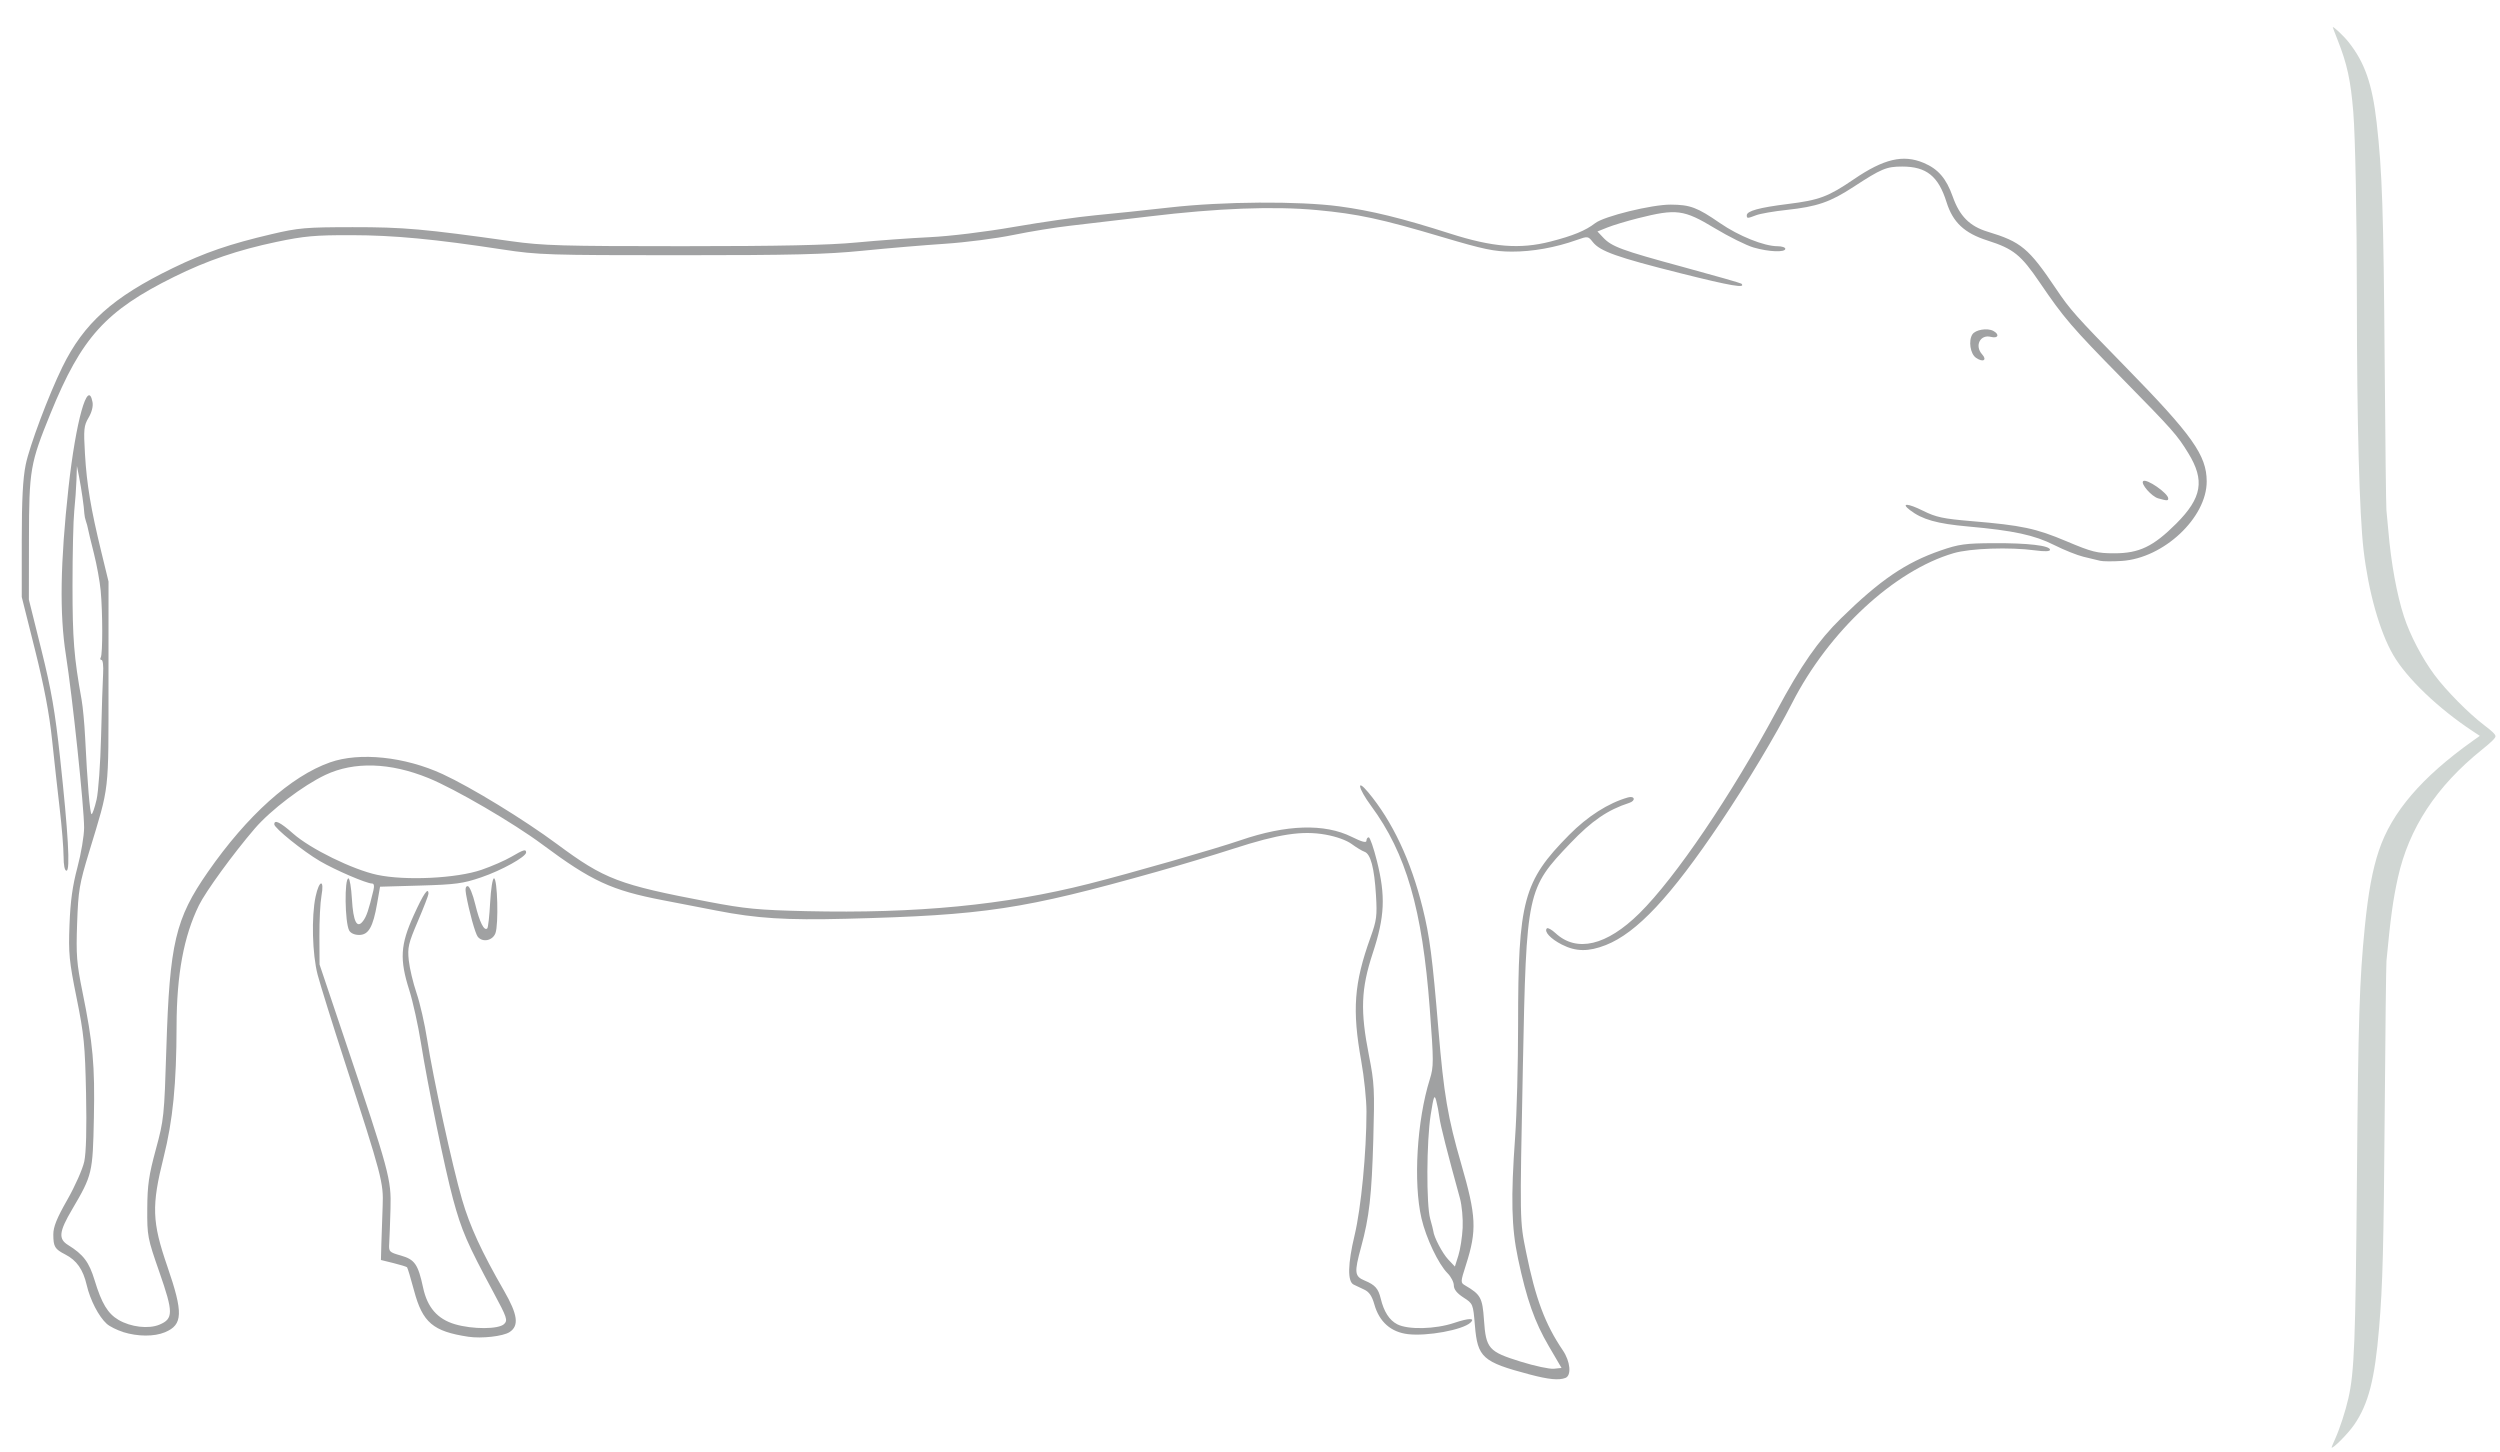
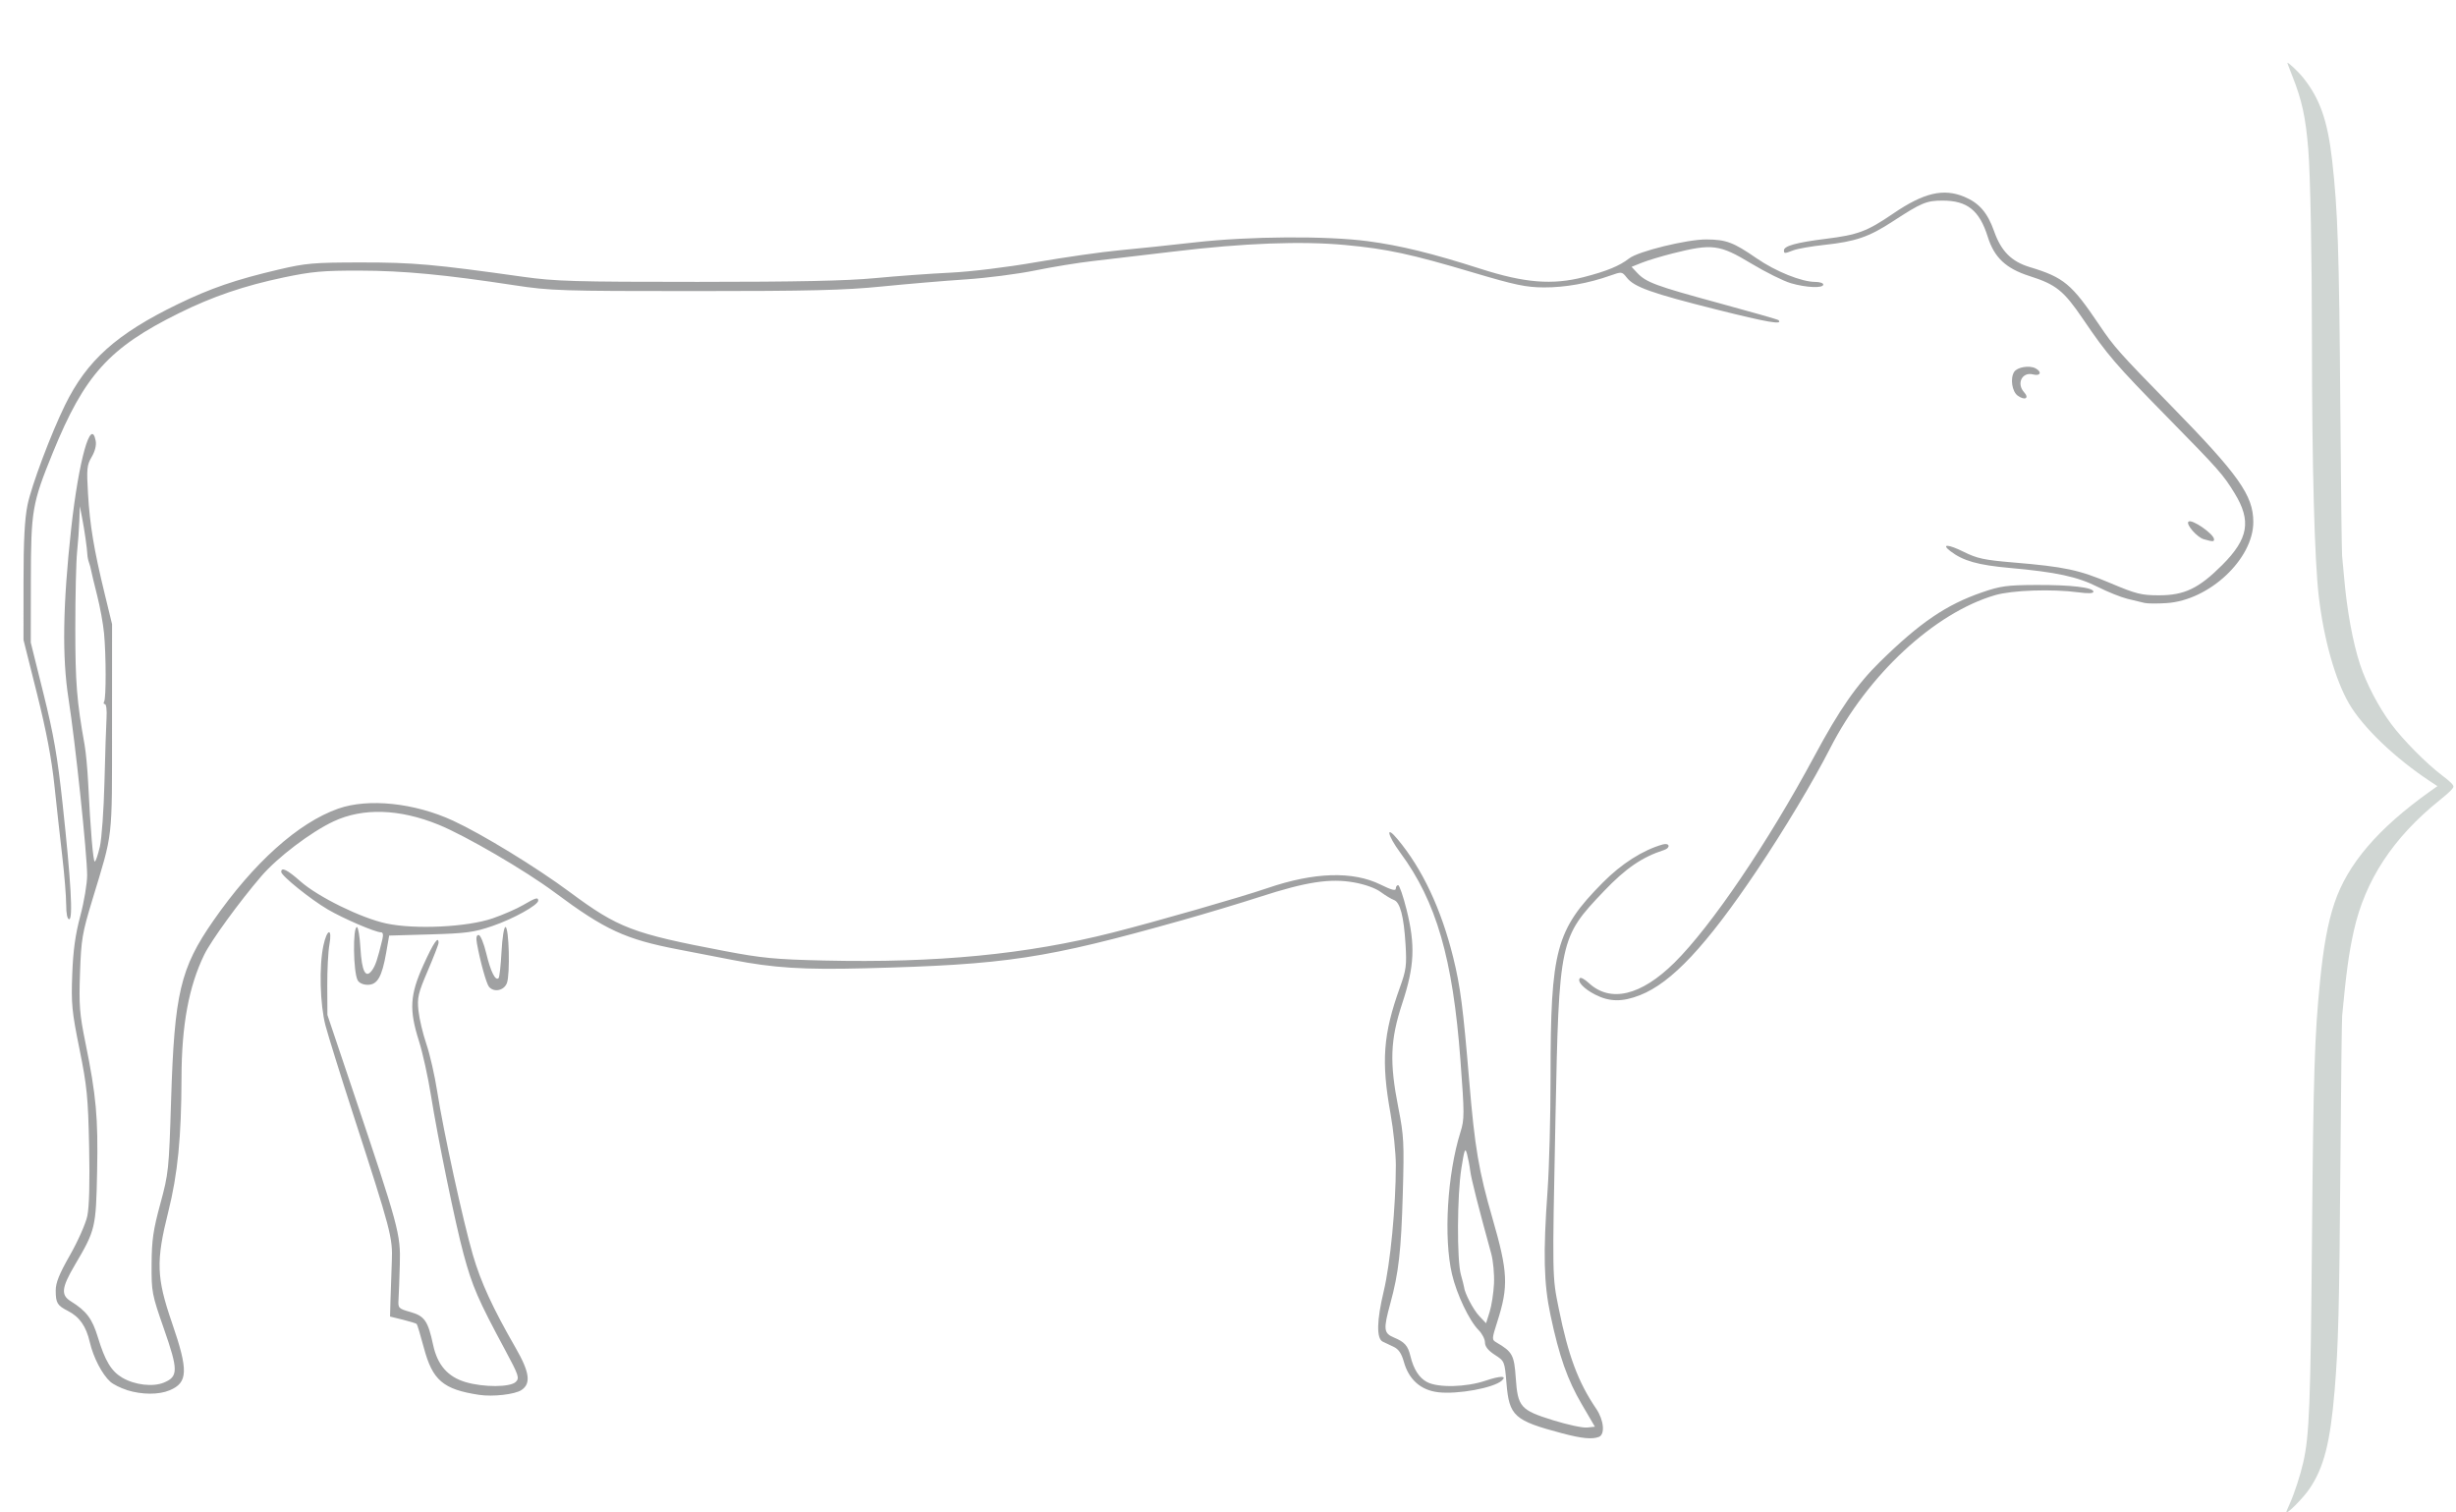
- <svg xmlns="http://www.w3.org/2000/svg" width="143" height="83" id="svg2" version="1.1">
+ <svg xmlns="http://www.w3.org/2000/svg" width="130" height="80" id="svg2" version="1.1">
  <defs id="defs4" />
-   <g id="group_all" transform="matrix(0.881947,0,0,0.881947,-3.862183,-2.321941)">
+   <g id="group_all" transform="matrix(0.881947,0,0,0.881947,-3.862183,-5.321941)">
    <g id="lines" transform="translate(0,-952.3622)">
-       <g id="g3890">
+       <g id="g3073" transform="matrix(0.9443732,0,0,0.9443732,0.3220682,58.3622)">
        <path id="cow_outline" d="m 103.586,1044.137 c -3.06,-0.81 -3.377,-1.094 -3.55,-3.181 -0.116,-1.396 -0.121,-1.409 -0.742,-1.81 -0.422,-0.273 -0.625,-0.528 -0.625,-0.785 0,-0.21 -0.182,-0.563 -0.404,-0.785 -0.593,-0.593 -1.397,-2.283 -1.693,-3.56 -0.539,-2.322 -0.298,-6.35 0.538,-9.02 0.258,-0.825 0.258,-1.134 -6.72e-4,-4.583 -0.485,-6.458 -1.531,-10.068 -3.814,-13.164 -0.831,-1.127 -0.974,-1.821 -0.179,-0.868 1.574,1.888 2.768,4.423 3.531,7.5 0.457,1.842 0.633,3.2 1.024,7.897 0.349,4.186 0.604,5.694 1.474,8.694 0.985,3.398 1.029,4.316 0.311,6.558 -0.358,1.12 -0.36,1.154 -0.053,1.333 1.009,0.59 1.122,0.798 1.221,2.237 0.128,1.865 0.298,2.059 2.384,2.707 0.907,0.282 1.874,0.489 2.148,0.46 l 0.499,-0.052 -0.829,-1.417 c -0.918,-1.568 -1.435,-3.038 -1.992,-5.667 -0.429,-2.024 -0.474,-3.914 -0.188,-7.914 0.105,-1.465 0.191,-4.728 0.191,-7.25 6.7e-4,-8.068 0.336,-9.315 3.311,-12.323 1.195,-1.208 2.548,-2.07 3.814,-2.43 0.444,-0.126 0.523,0.212 0.083,0.354 -1.398,0.453 -2.428,1.159 -3.815,2.612 -2.826,2.962 -2.854,3.09 -3.082,14.45 -0.205,10.193 -0.208,10.013 0.211,12.084 0.606,2.997 1.232,4.671 2.377,6.356 0.491,0.723 0.578,1.637 0.17,1.793 -0.43,0.165 -1.083,0.101 -2.32,-0.226 z m -4.344,-9.506 c 0.029,-0.596 -0.05,-1.458 -0.176,-1.917 -0.815,-2.956 -1.269,-4.744 -1.333,-5.255 -0.04,-0.324 -0.134,-0.811 -0.207,-1.083 -0.115,-0.425 -0.165,-0.296 -0.357,0.922 -0.271,1.719 -0.29,5.831 -0.031,6.75 0.103,0.367 0.193,0.722 0.2,0.789 0.038,0.39 0.591,1.444 0.964,1.84 l 0.436,0.462 0.225,-0.712 c 0.124,-0.392 0.249,-1.199 0.279,-1.795 z m -64.491,7.06 c -2.291,-0.347 -2.965,-0.92 -3.517,-2.99 -0.212,-0.795 -0.418,-1.477 -0.456,-1.516 -0.039,-0.039 -0.435,-0.16 -0.882,-0.271 l -0.811,-0.2 0.029,-1.083 c 0.016,-0.596 0.053,-1.683 0.083,-2.417 0.061,-1.518 -0.038,-1.896 -2.478,-9.417 -0.788,-2.429 -1.57,-4.942 -1.739,-5.583 -0.348,-1.327 -0.411,-3.769 -0.131,-5.075 0.235,-1.098 0.579,-1.143 0.38,-0.05 -0.079,0.435 -0.14,1.617 -0.134,2.625 l 0.009,1.833 1.598,4.75 c 2.942,8.745 3.057,9.17 3.004,11.084 -0.025,0.917 -0.063,1.926 -0.083,2.243 -0.036,0.553 -0.007,0.585 0.755,0.801 0.903,0.257 1.116,0.566 1.444,2.091 0.275,1.276 0.929,2.027 2.059,2.363 1.15,0.341 2.848,0.334 3.196,-0.014 0.244,-0.244 0.186,-0.416 -0.688,-2.042 -1.72,-3.2 -2.071,-4.01 -2.63,-6.072 -0.523,-1.927 -1.641,-7.371 -2.08,-10.121 -0.183,-1.146 -0.523,-2.683 -0.755,-3.415 -0.636,-2.002 -0.58,-2.943 0.286,-4.854 0.637,-1.406 0.958,-1.874 0.958,-1.396 0,0.092 -0.309,0.892 -0.688,1.778 -0.617,1.445 -0.677,1.704 -0.589,2.54 0.054,0.512 0.281,1.464 0.503,2.116 0.223,0.652 0.531,2.002 0.686,3 0.385,2.485 1.647,8.272 2.268,10.398 0.508,1.74 1.26,3.373 2.721,5.913 0.89,1.547 0.987,2.267 0.361,2.678 -0.421,0.276 -1.817,0.433 -2.68,0.303 z m -22.389,-0.307 c -0.397,-0.124 -0.874,-0.362 -1.059,-0.53 -0.52,-0.47 -1.078,-1.548 -1.3,-2.512 -0.234,-1.012 -0.65,-1.607 -1.392,-1.987 -0.679,-0.348 -0.771,-0.502 -0.774,-1.296 -0.002,-0.492 0.225,-1.055 0.907,-2.25 0.5,-0.877 0.995,-1.993 1.1,-2.481 0.123,-0.575 0.164,-2.128 0.116,-4.417 -0.066,-3.141 -0.133,-3.823 -0.613,-6.196 -0.485,-2.397 -0.531,-2.877 -0.46,-4.75 0.057,-1.52 0.196,-2.523 0.513,-3.711 0.239,-0.895 0.434,-2.058 0.434,-2.583 -4.97e-4,-1.327 -0.755,-8.484 -1.182,-11.206 -0.416,-2.659 -0.365,-5.971 0.169,-10.834 0.475,-4.329 1.259,-7.127 1.558,-5.561 0.052,0.271 -0.046,0.659 -0.255,1.014 -0.305,0.517 -0.329,0.753 -0.234,2.353 0.118,1.992 0.377,3.547 1.062,6.361 l 0.466,1.917 -0.002,6.583 c -0.003,7.268 0.08,6.546 -1.246,10.917 -0.65,2.142 -0.714,2.524 -0.789,4.667 -0.072,2.046 -0.03,2.59 0.342,4.417 0.69,3.394 0.814,4.769 0.745,8.206 -0.073,3.576 -0.103,3.703 -1.414,5.933 -0.847,1.44 -0.9,1.908 -0.26,2.304 0.994,0.616 1.363,1.106 1.723,2.291 0.454,1.494 0.852,2.155 1.544,2.563 0.794,0.469 1.955,0.605 2.655,0.313 0.913,-0.381 0.913,-0.793 1.21e-4,-3.409 -0.77,-2.208 -0.796,-2.345 -0.786,-4.117 0.009,-1.527 0.102,-2.168 0.554,-3.833 0.525,-1.934 0.548,-2.151 0.685,-6.583 0.211,-6.803 0.584,-8.386 2.691,-11.417 2.552,-3.672 5.384,-6.213 7.925,-7.111 1.915,-0.677 4.85,-0.37 7.301,0.762 1.858,0.859 5.271,2.946 7.416,4.535 3.094,2.293 3.992,2.635 9.837,3.748 2.379,0.453 3.227,0.534 6.33,0.605 7.156,0.164 12.874,-0.39 18.334,-1.775 2.751,-0.698 8.177,-2.256 9.833,-2.824 2.975,-1.02 5.441,-1.096 7.208,-0.221 0.67,0.332 0.958,0.408 0.958,0.253 0,-0.122 0.067,-0.222 0.148,-0.222 0.081,0 0.321,0.694 0.533,1.542 0.568,2.275 0.508,3.603 -0.271,5.968 -0.766,2.328 -0.818,3.749 -0.244,6.657 0.346,1.755 0.37,2.212 0.279,5.417 -0.104,3.658 -0.262,5.057 -0.793,6.997 -0.452,1.653 -0.426,1.892 0.237,2.169 0.673,0.281 0.881,0.516 1.038,1.169 0.204,0.848 0.558,1.399 1.068,1.663 0.707,0.366 2.474,0.323 3.697,-0.089 0.957,-0.322 1.395,-0.327 1.048,-0.011 -0.517,0.469 -2.802,0.888 -4.045,0.742 -1.108,-0.13 -1.866,-0.801 -2.182,-1.93 -0.151,-0.538 -0.337,-0.811 -0.653,-0.958 -0.243,-0.113 -0.555,-0.261 -0.692,-0.328 -0.405,-0.199 -0.382,-1.341 0.063,-3.197 0.421,-1.757 0.771,-5.389 0.771,-8.012 0,-0.773 -0.153,-2.253 -0.34,-3.291 -0.597,-3.315 -0.468,-5.041 0.598,-8.006 0.402,-1.119 0.44,-1.407 0.358,-2.75 -0.108,-1.774 -0.346,-2.674 -0.744,-2.814 -0.159,-0.056 -0.534,-0.283 -0.834,-0.504 -0.328,-0.243 -0.999,-0.484 -1.689,-0.607 -1.524,-0.272 -3.034,-0.042 -5.988,0.915 -1.253,0.406 -3.478,1.075 -4.945,1.488 -8.721,2.455 -11.142,2.822 -20.172,3.053 -3.886,0.1 -5.807,-0.022 -8.412,-0.533 -0.688,-0.135 -2.243,-0.436 -3.456,-0.669 -3.342,-0.642 -4.632,-1.238 -7.835,-3.622 -1.877,-1.397 -5.662,-3.603 -7.382,-4.303 -2.485,-1.011 -4.815,-1.083 -6.679,-0.204 -1.446,0.682 -3.551,2.28 -4.581,3.479 -1.397,1.626 -3.186,4.086 -3.624,4.982 -0.983,2.012 -1.441,4.484 -1.448,7.82 -0.008,3.779 -0.239,6.122 -0.84,8.52 -0.79,3.152 -0.755,4.187 0.24,7.074 1.041,3.021 1.013,3.786 -0.153,4.273 -0.696,0.291 -1.759,0.286 -2.714,-0.011 z m -1.722,-34.513 c 0.119,-0.51 0.252,-2.366 0.295,-4.125 0.044,-1.759 0.103,-3.592 0.132,-4.073 0.029,-0.481 -0.017,-0.875 -0.101,-0.875 -0.084,0 -0.108,-0.073 -0.052,-0.163 0.13,-0.21 0.127,-2.937 -0.005,-4.337 -0.056,-0.596 -0.254,-1.683 -0.441,-2.417 -0.186,-0.733 -0.357,-1.446 -0.381,-1.583 -0.023,-0.138 -0.084,-0.362 -0.135,-0.5 -0.051,-0.138 -0.097,-0.362 -0.103,-0.5 -0.017,-0.403 -0.189,-1.6 -0.34,-2.37 l -0.141,-0.713 -0.03,0.917 c -0.017,0.504 -0.081,1.404 -0.143,2 -0.062,0.596 -0.113,2.771 -0.113,4.833 0,3.475 0.093,4.647 0.59,7.417 0.082,0.458 0.184,1.546 0.227,2.417 0.146,2.979 0.316,5 0.42,5 0.057,0 0.201,-0.417 0.319,-0.927 z m 95.033,9.385 c -0.735,-0.376 -1.17,-0.848 -0.968,-1.05 0.059,-0.06 0.311,0.08 0.56,0.31 1.372,1.272 3.316,0.812 5.443,-1.289 2.334,-2.306 5.953,-7.646 8.893,-13.12 1.597,-2.975 2.696,-4.554 4.178,-6.008 2.541,-2.491 4.198,-3.618 6.474,-4.405 1.17,-0.404 1.589,-0.462 3.417,-0.471 2.235,-0.011 3.667,0.157 3.667,0.429 0,0.109 -0.339,0.123 -0.958,0.039 -1.659,-0.223 -4.206,-0.137 -5.292,0.18 -3.85,1.123 -8.1,5.065 -10.474,9.714 -1.073,2.101 -2.938,5.214 -4.658,7.773 -3.223,4.795 -5.417,7.137 -7.429,7.931 -1.122,0.442 -1.942,0.433 -2.852,-0.033 z m -70.303,-0.5 c -0.166,-0.201 -0.563,-1.63 -0.763,-2.75 -0.066,-0.369 -0.032,-0.541 0.107,-0.54 0.115,0 0.329,0.519 0.489,1.183 0.279,1.159 0.579,1.756 0.78,1.556 0.056,-0.055 0.139,-0.808 0.185,-1.673 0.047,-0.883 0.156,-1.572 0.25,-1.571 0.227,0 0.305,3.002 0.093,3.56 -0.183,0.482 -0.827,0.614 -1.141,0.234 z m -8.346,-0.417 c -0.279,-0.523 -0.316,-3.375 -0.044,-3.375 0.08,0 0.18,0.603 0.223,1.339 0.086,1.482 0.331,1.957 0.73,1.416 0.222,-0.301 0.355,-0.695 0.661,-1.964 0.074,-0.305 0.044,-0.458 -0.087,-0.458 -0.359,0 -2.387,-0.872 -3.375,-1.451 -1.101,-0.645 -2.964,-2.146 -2.964,-2.388 0,-0.329 0.387,-0.139 1.223,0.601 1.116,0.988 3.863,2.335 5.451,2.675 1.833,0.392 5.154,0.231 6.772,-0.328 0.658,-0.227 1.527,-0.607 1.931,-0.844 0.793,-0.465 0.956,-0.513 0.956,-0.281 0,0.283 -1.586,1.163 -2.917,1.617 -1.169,0.4 -1.654,0.465 -3.945,0.531 l -2.611,0.075 -0.19,1.091 c -0.266,1.529 -0.558,2.037 -1.169,2.037 -0.296,0 -0.551,-0.115 -0.645,-0.292 z m -18.523,-4.815 c 0,-0.517 -0.111,-1.886 -0.246,-3.042 -0.135,-1.156 -0.361,-3.193 -0.501,-4.526 -0.176,-1.678 -0.518,-3.473 -1.109,-5.833 l -0.855,-3.409 4.972e-4,-3.667 c 3.36e-4,-2.641 0.072,-4.017 0.256,-4.917 0.25,-1.22 1.482,-4.499 2.379,-6.333 1.391,-2.842 3.27,-4.525 7.158,-6.413 2.094,-1.016 3.683,-1.562 6.417,-2.204 1.743,-0.409 2.219,-0.45 5.25,-0.452 3.303,-0.003 4.63,0.115 10.294,0.912 2.035,0.286 3.288,0.323 11.084,0.322 6.343,-3.4e-4 9.485,-0.067 11.29,-0.239 1.375,-0.131 3.513,-0.286 4.75,-0.345 1.326,-0.063 3.585,-0.338 5.5,-0.671 1.788,-0.31 4.15,-0.648 5.25,-0.75 1.1,-0.102 3.275,-0.33 4.833,-0.507 3.436,-0.389 8.358,-0.422 10.979,-0.073 2.071,0.276 4.083,0.769 7.188,1.764 2.771,0.888 4.535,1.029 6.515,0.521 1.47,-0.377 2.282,-0.711 2.902,-1.193 0.58,-0.451 3.677,-1.211 4.905,-1.203 1.26,0.008 1.711,0.177 3.187,1.195 1.221,0.842 2.864,1.503 3.736,1.503 0.278,0 0.505,0.075 0.505,0.167 0,0.246 -1.077,0.202 -2.058,-0.084 -0.472,-0.138 -1.605,-0.701 -2.516,-1.25 -2.016,-1.215 -2.483,-1.276 -4.983,-0.647 -0.719,0.181 -1.604,0.448 -1.967,0.593 l -0.66,0.264 0.362,0.386 c 0.564,0.6 1.18,0.828 5.173,1.913 2.049,0.557 3.759,1.045 3.799,1.085 0.319,0.319 -0.654,0.153 -3.935,-0.671 -4.135,-1.038 -5.23,-1.428 -5.702,-2.028 -0.302,-0.384 -0.325,-0.387 -1.036,-0.134 -1.385,0.493 -2.878,0.761 -4.219,0.756 -1.143,-0.004 -1.825,-0.147 -4.493,-0.94 -3.982,-1.184 -5.487,-1.508 -8.159,-1.756 -2.784,-0.259 -6.429,-0.12 -10.855,0.413 -1.925,0.232 -4.25,0.506 -5.167,0.608 -0.917,0.103 -2.567,0.371 -3.667,0.597 -1.1,0.226 -3.088,0.482 -4.417,0.569 -1.329,0.087 -3.729,0.29 -5.333,0.451 -2.383,0.238 -4.565,0.292 -11.917,0.292 -8.453,6e-5 -9.147,-0.022 -11.417,-0.369 -4.432,-0.677 -7.059,-0.926 -9.833,-0.932 -2.351,-0.005 -3.055,0.058 -4.85,0.435 -2.51,0.528 -4.507,1.209 -6.65,2.269 -4.438,2.196 -6.001,3.924 -8.01,8.853 -1.324,3.25 -1.394,3.655 -1.401,8.161 l -0.006,3.917 0.809,3.25 c 0.648,2.606 0.889,3.994 1.214,7 0.531,4.913 0.669,7.333 0.418,7.333 -0.12,0 -0.19,-0.347 -0.19,-0.94 z M 140.586,991.365 c -0.183,-0.044 -0.671,-0.161 -1.083,-0.261 -0.412,-0.1 -1.261,-0.44 -1.886,-0.755 -1.294,-0.653 -2.644,-0.944 -5.598,-1.208 -2.013,-0.18 -2.965,-0.448 -3.766,-1.062 -0.621,-0.476 -0.143,-0.452 0.847,0.042 0.841,0.419 1.304,0.518 3.152,0.673 3.261,0.274 4.163,0.466 6.167,1.312 1.633,0.69 1.97,0.774 3.083,0.774 1.619,0 2.531,-0.437 4.018,-1.923 1.672,-1.672 1.867,-2.808 0.785,-4.571 -0.727,-1.186 -0.988,-1.481 -4.286,-4.839 -3.284,-3.345 -3.783,-3.926 -5.345,-6.224 -1.228,-1.806 -1.708,-2.192 -3.398,-2.731 -1.495,-0.477 -2.241,-1.176 -2.651,-2.485 -0.529,-1.688 -1.303,-2.31 -2.873,-2.31 -1.027,0 -1.342,0.132 -3.175,1.328 -1.502,0.98 -2.353,1.273 -4.325,1.485 -0.825,0.089 -1.711,0.242 -1.969,0.341 -0.578,0.221 -0.614,0.221 -0.614,0.008 0,-0.281 0.803,-0.502 2.66,-0.733 2.048,-0.255 2.616,-0.468 4.29,-1.609 1.94,-1.322 3.188,-1.616 4.513,-1.062 0.946,0.395 1.477,1.01 1.895,2.193 0.447,1.266 1.1,1.922 2.265,2.275 2.169,0.656 2.662,1.068 4.427,3.691 0.925,1.375 1.26,1.751 4.538,5.102 4.313,4.409 5.237,5.713 5.241,7.398 0.006,2.357 -2.793,4.982 -5.503,5.161 -0.591,0.039 -1.225,0.035 -1.408,-0.009 z m 3.765,-4.048 c -0.423,-0.118 -1.147,-0.945 -0.976,-1.115 0.201,-0.201 1.628,0.784 1.628,1.123 0,0.154 -0.076,0.153 -0.652,-0.008 z m -11.821,-9.121 c -0.365,-0.256 -0.494,-1.099 -0.231,-1.512 0.195,-0.306 0.971,-0.436 1.36,-0.227 0.426,0.228 0.312,0.51 -0.157,0.387 -0.692,-0.181 -1.074,0.575 -0.571,1.131 0.346,0.382 0.057,0.542 -0.4,0.222 z" style="fill:#a0a1a2;fill-opacity:1" />
-         <path id="bracket" d="m 155.599,1048.865 c 0,-0.019 0.104,-0.267 0.231,-0.55 0.299,-0.666 0.664,-1.786 0.856,-2.626 0.386,-1.686 0.466,-3.726 0.554,-14.211 0.088,-10.487 0.163,-12.874 0.515,-16.391 0.221,-2.204 0.494,-3.683 0.909,-4.924 0.833,-2.49 2.776,-4.761 6.096,-7.122 l 0.452,-0.321 -0.449,-0.296 c -2.236,-1.472 -4.292,-3.44 -5.167,-4.947 -0.879,-1.513 -1.609,-4.1 -1.925,-6.817 -0.27,-2.329 -0.429,-8.231 -0.433,-16.141 -0.003,-5.507 -0.101,-10.657 -0.234,-12.272 -0.169,-2.053 -0.398,-3.103 -1.015,-4.66 -0.172,-0.434 -0.313,-0.804 -0.313,-0.823 0,-0.103 0.695,0.547 1.015,0.95 1.058,1.33 1.545,2.725 1.83,5.237 0.361,3.193 0.444,5.669 0.521,15.672 0.039,5.008 0.089,9.265 0.112,9.458 0.022,0.193 0.078,0.791 0.124,1.329 0.18,2.119 0.551,4.155 1.017,5.578 0.393,1.2 1.173,2.694 1.968,3.768 0.754,1.019 2.24,2.522 3.242,3.279 0.511,0.386 0.723,0.594 0.723,0.711 4e-5,0.116 -0.26,0.374 -0.879,0.871 -2.953,2.373 -4.738,5.091 -5.451,8.304 -0.314,1.415 -0.479,2.616 -0.741,5.393 -0.022,0.236 -0.073,4.563 -0.112,9.614 -0.07,9.035 -0.131,11.395 -0.365,14.187 -0.279,3.338 -0.685,4.918 -1.609,6.273 -0.405,0.594 -1.473,1.663 -1.473,1.475 z" style="fill:#d0d6d3;fill-opacity:1" />
+         <path id="bracket" d="m 149.586,1049.152 c 0,-0.019 0.104,-0.267 0.231,-0.55 0.299,-0.666 0.664,-1.786 0.856,-2.626 0.386,-1.686 0.466,-3.726 0.554,-14.211 0.088,-10.487 0.163,-12.874 0.515,-16.391 0.221,-2.204 0.494,-3.683 0.909,-4.924 0.833,-2.49 2.776,-4.761 6.096,-7.122 l 0.452,-0.321 -0.449,-0.296 c -2.236,-1.472 -4.292,-3.44 -5.167,-4.947 -0.879,-1.513 -1.609,-4.1 -1.925,-6.817 -0.27,-2.329 -0.429,-8.231 -0.433,-16.141 -0.003,-5.507 -0.101,-10.657 -0.234,-12.272 -0.169,-2.053 -0.398,-3.103 -1.015,-4.66 -0.172,-0.434 -0.313,-0.804 -0.313,-0.823 0,-0.103 0.695,0.547 1.015,0.95 1.058,1.33 1.545,2.725 1.83,5.237 0.361,3.193 0.444,5.669 0.521,15.672 0.039,5.008 0.089,9.265 0.112,9.458 0.022,0.193 0.078,0.791 0.124,1.329 0.18,2.119 0.551,4.155 1.017,5.578 0.393,1.2 1.173,2.694 1.968,3.768 0.754,1.019 2.24,2.522 3.242,3.279 0.511,0.386 0.723,0.594 0.723,0.711 4e-5,0.116 -0.26,0.374 -0.879,0.871 -2.953,2.373 -4.738,5.091 -5.451,8.304 -0.314,1.415 -0.479,2.616 -0.741,5.393 -0.022,0.236 -0.073,4.563 -0.112,9.614 -0.07,9.035 -0.131,11.395 -0.365,14.187 -0.279,3.338 -0.685,4.918 -1.609,6.273 -0.405,0.594 -1.473,1.663 -1.473,1.475 z" style="fill:#d0d6d3;fill-opacity:1" />
      </g>
    </g>
    <g id="LAYER_EFO" transform="translate(0,-644.0945)">
-       <g id="UBERON:0001013" style="fill:none" transform="matrix(0.1666692,0,0,0.1666692,-13.99944,633.6789)">
+       <g id="UBERON:0001013" style="fill:none" transform="matrix(0.157398,0,0,0.157398,-12.89863,639.6436)">
        <path id="path3052" d="m 156.809,320.787 c -0.01,-6.905 -0.253,-11.24 -0.89,-15.894 -0.507,-3.699 -0.933,-5.412 -2.821,-11.354 -3.901,-12.269 -6.672,-25.573 -8.05,-38.638 -0.555,-5.264 -0.769,-16.828 -0.394,-21.339 0.719,-8.661 2.675,-17.636 5.056,-23.189 1.442,-3.363 10.087,-10.184 23.966,-18.908 12.892,-8.104 30.559,-15.125 45.88,-18.234 14.191,-2.879 25.649,-2.911 53.795,-0.148 11.285,1.108 46.376,5.393 46.813,5.716 0.261,0.193 -4.049,4.846 -8.989,9.704 -8.654,8.511 -18.013,16.081 -27.938,22.599 -2.662,1.748 -9.442,5.931 -15.067,9.296 -32.711,19.567 -62.673,40.059 -83.406,57.046 -4.399,3.604 -5.347,4.653 -8.388,9.277 -6.608,10.049 -12.303,21.62 -17.836,36.239 l -1.72,4.546 -0.009,-6.719 0,0 z" style="fill:none;stroke:none" />
        <path id="path3056" d="m 712.989,427.007 c -6.932,-1.723 -15.758,-4.747 -22.31,-7.643 -12.445,-5.502 -29.689,-13.677 -38.341,-18.178 -13.072,-6.8 -22.115,-9.449 -35.698,-10.457 l -4.931,-0.366 1.808,-2.682 c 3.668,-5.44 11.213,-11.67 17.475,-14.431 5.325,-2.347 24.523,-5.662 35.784,-6.178 5.847,-0.268 8.15,-0.119 16.162,1.044 17.623,2.56 28.245,4.964 38.963,8.819 9.622,3.461 28.351,5.338 41.292,4.138 3.444,-0.319 6.319,-0.519 6.389,-0.444 0.265,0.282 -24.097,33.014 -26.157,35.144 -3.194,3.303 -8.23,6.996 -12.238,8.975 -6.738,3.328 -11.51,3.92 -18.197,2.258 l 0,0 z" style="fill:none;stroke:none" />
        <path id="path3060" d="m 641.312,256.052 c -18.697,-3.451 -40.693,-9.115 -66.429,-17.106 -4.616,-1.433 -10.08,-3.241 -12.143,-4.018 -13.909,-5.237 -34.485,-15.492 -48.036,-23.94 -7.681,-4.789 -12.975,-8.413 -24.017,-16.444 -8.901,-6.474 -27.095,-14.836 -36.697,-16.867 l -2.143,-0.453 1.97,-0.616 c 5.019,-1.568 15.66,-2.781 26.78,-3.053 l 8.393,-0.205 32.143,-4.765 c 31.25,-4.633 32.47,-4.786 43.929,-5.499 20.758,-1.292 28.988,-1.604 42.679,-1.621 l 13.393,-0.016 6.786,1.36 c 16.876,3.382 29.737,6.734 47.74,12.443 l 9.169,2.907 0.296,3.073 c 0.566,5.88 0.267,18.98 -0.582,25.573 -1.447,11.234 -3.868,21.584 -7.369,31.513 -1.092,3.096 -2.066,5.887 -2.164,6.2 -0.445,1.417 -10.573,6.535 -17.117,8.651 -6.391,2.066 -13.913,3.373 -16.579,2.881 l 0,0 z" style="fill:none;stroke:none" />
      </g>
-       <path style="fill:none;stroke:none" d="m 51.21,684.019 c 3.194,-1.978 8.047,-4.189 10.448,-6.519 0.683,-0.67 1.021,-1.087 1.182,-1.46 0.136,-0.313 0.128,-0.507 -0.033,-0.835 -0.294,-0.598 -0.982,-0.858 -1.993,-0.752 -1.68,0.277 -0.498,-0.007 -2.014,0.462 -0.526,-0.449 -0.705,-0.731 -0.579,-1.347 1.599,-0.604 2.01,-0.884 4.232,-0.794 0.883,0.043 2.059,0.645 2.505,1.281 0.335,0.477 0.25,1.496 -0.2,2.41 -0.393,0.798 -0.968,1.489 -2.04,2.452 -0.777,0.755 -8.534,5.777 -10.732,6.554 -0.301,-0.416 -1.365,-1.148 -0.774,-1.451 z" id="UBERON:0002114" />
-       <path style="fill:none;stroke:none" id="UBERON:0001898" d="m 849.538,188.511 c 0,2.092 -1.866,3.788 -4.167,3.788 -2.301,0 -4.167,-1.696 -4.167,-3.788 0,-2.092 1.866,-3.788 4.167,-3.788 2.301,0 4.167,1.696 4.167,3.788 z" transform="matrix(0.1666692,0,0,0.1666692,-14.50452,633.2159)" />
-       <path style="fill:none;stroke:none" d="m 40.576,675.339 c -0.769,-0.485 -1.304,-1.255 -1.426,-2.055 -0.106,-0.689 0.272,-1.082 1.842,-1.917 l 0.981,-0.522 2.172,0.017 c 4.253,0.032 6.782,0.704 7.756,2.062 0.225,0.313 0.218,0.402 -0.052,0.715 -0.365,0.422 -1.573,0.647 -4.069,0.758 -1.255,0.056 -2.137,0.21 -3.985,0.695 -1.305,0.343 -2.418,0.631 -2.473,0.639 -0.055,0.008 -0.39,-0.168 -0.745,-0.391 z" id="UBERON:0002113" />
-       <path style="fill:none;stroke:none" d="m 83.126,697.826 c -1.053,-0.436 -4.651,-5.265 -7.318,-9.82 -3.312,-5.657 -6.17,-12.418 -6.17,-14.595 0,-1.485 0.257,-1.561 4.193,-1.241 15.576,1.266 32.883,3.283 34.457,4.016 0.82,0.382 1.314,1.035 1.657,2.189 0.159,0.536 0.486,1.104 0.757,1.317 0.263,0.206 0.573,0.73 0.69,1.164 0.379,1.405 -0.579,5.36 -1.779,7.352 -0.428,0.709 -1.515,1.266 -7.353,3.762 -6.546,2.799 -16.269,6.181 -17.715,6.161 -0.389,-0.005 -1.027,-0.143 -1.419,-0.305 l 0,0 z" id="UBERON:0002048" />
+       <path style="fill:none;stroke:none" d="m 48.684,687.184 c 3.017,-1.868 7.599,-3.956 9.867,-6.157 0.645,-0.633 0.964,-1.027 1.117,-1.379 0.128,-0.296 0.121,-0.478 -0.031,-0.789 -0.277,-0.565 -0.928,-0.811 -1.882,-0.711 -1.586,0.261 -0.47,-0.007 -1.902,0.436 -0.497,-0.424 -0.666,-0.69 -0.547,-1.272 1.51,-0.571 1.899,-0.835 3.996,-0.75 0.834,0.041 1.945,0.609 2.366,1.21 0.316,0.451 0.236,1.413 -0.189,2.276 -0.372,0.754 -0.914,1.406 -1.927,2.315 -0.734,0.713 -8.059,5.456 -10.135,6.189 -0.284,-0.393 -1.289,-1.084 -0.731,-1.37 z" id="UBERON:0002114" />
+       <path style="fill:none;stroke:none" id="UBERON:0001898" d="m 849.538,188.511 c 0,2.092 -1.866,3.788 -4.167,3.788 -2.301,0 -4.167,-1.696 -4.167,-3.788 0,-2.092 1.866,-3.788 4.167,-3.788 2.301,0 4.167,1.696 4.167,3.788 z" transform="matrix(0.157398,0,0,0.157398,-13.37561,639.2063)" />
+       <path style="fill:none;stroke:none" d="m 38.641,678.987 c -0.726,-0.458 -1.231,-1.185 -1.347,-1.941 -0.1,-0.651 0.257,-1.022 1.74,-1.81 l 0.927,-0.493 2.051,0.016 c 4.016,0.03 6.405,0.665 7.325,1.947 0.212,0.296 0.206,0.38 -0.049,0.675 -0.345,0.398 -1.486,0.611 -3.843,0.715 -1.185,0.053 -2.018,0.198 -3.764,0.657 -1.233,0.324 -2.284,0.596 -2.336,0.604 -0.052,0.008 -0.369,-0.158 -0.704,-0.37 z" id="UBERON:0002113" />
+       <path style="fill:none;stroke:none" d="m 78.824,700.223 c -0.994,-0.412 -4.392,-4.972 -6.911,-9.274 -3.128,-5.343 -5.827,-11.728 -5.827,-13.783 0,-1.403 0.243,-1.475 3.96,-1.172 14.71,1.196 31.053,3.101 32.54,3.793 0.775,0.361 1.241,0.977 1.565,2.067 0.15,0.506 0.459,1.042 0.715,1.244 0.248,0.195 0.541,0.69 0.652,1.099 0.358,1.327 -0.546,5.062 -1.68,6.943 -0.404,0.67 -1.431,1.195 -6.944,3.553 -6.182,2.643 -15.364,5.837 -16.73,5.818 -0.367,-0.005 -0.97,-0.135 -1.34,-0.288 l 0,0 z" id="UBERON:0002048" />
    </g>
  </g>
</svg>
